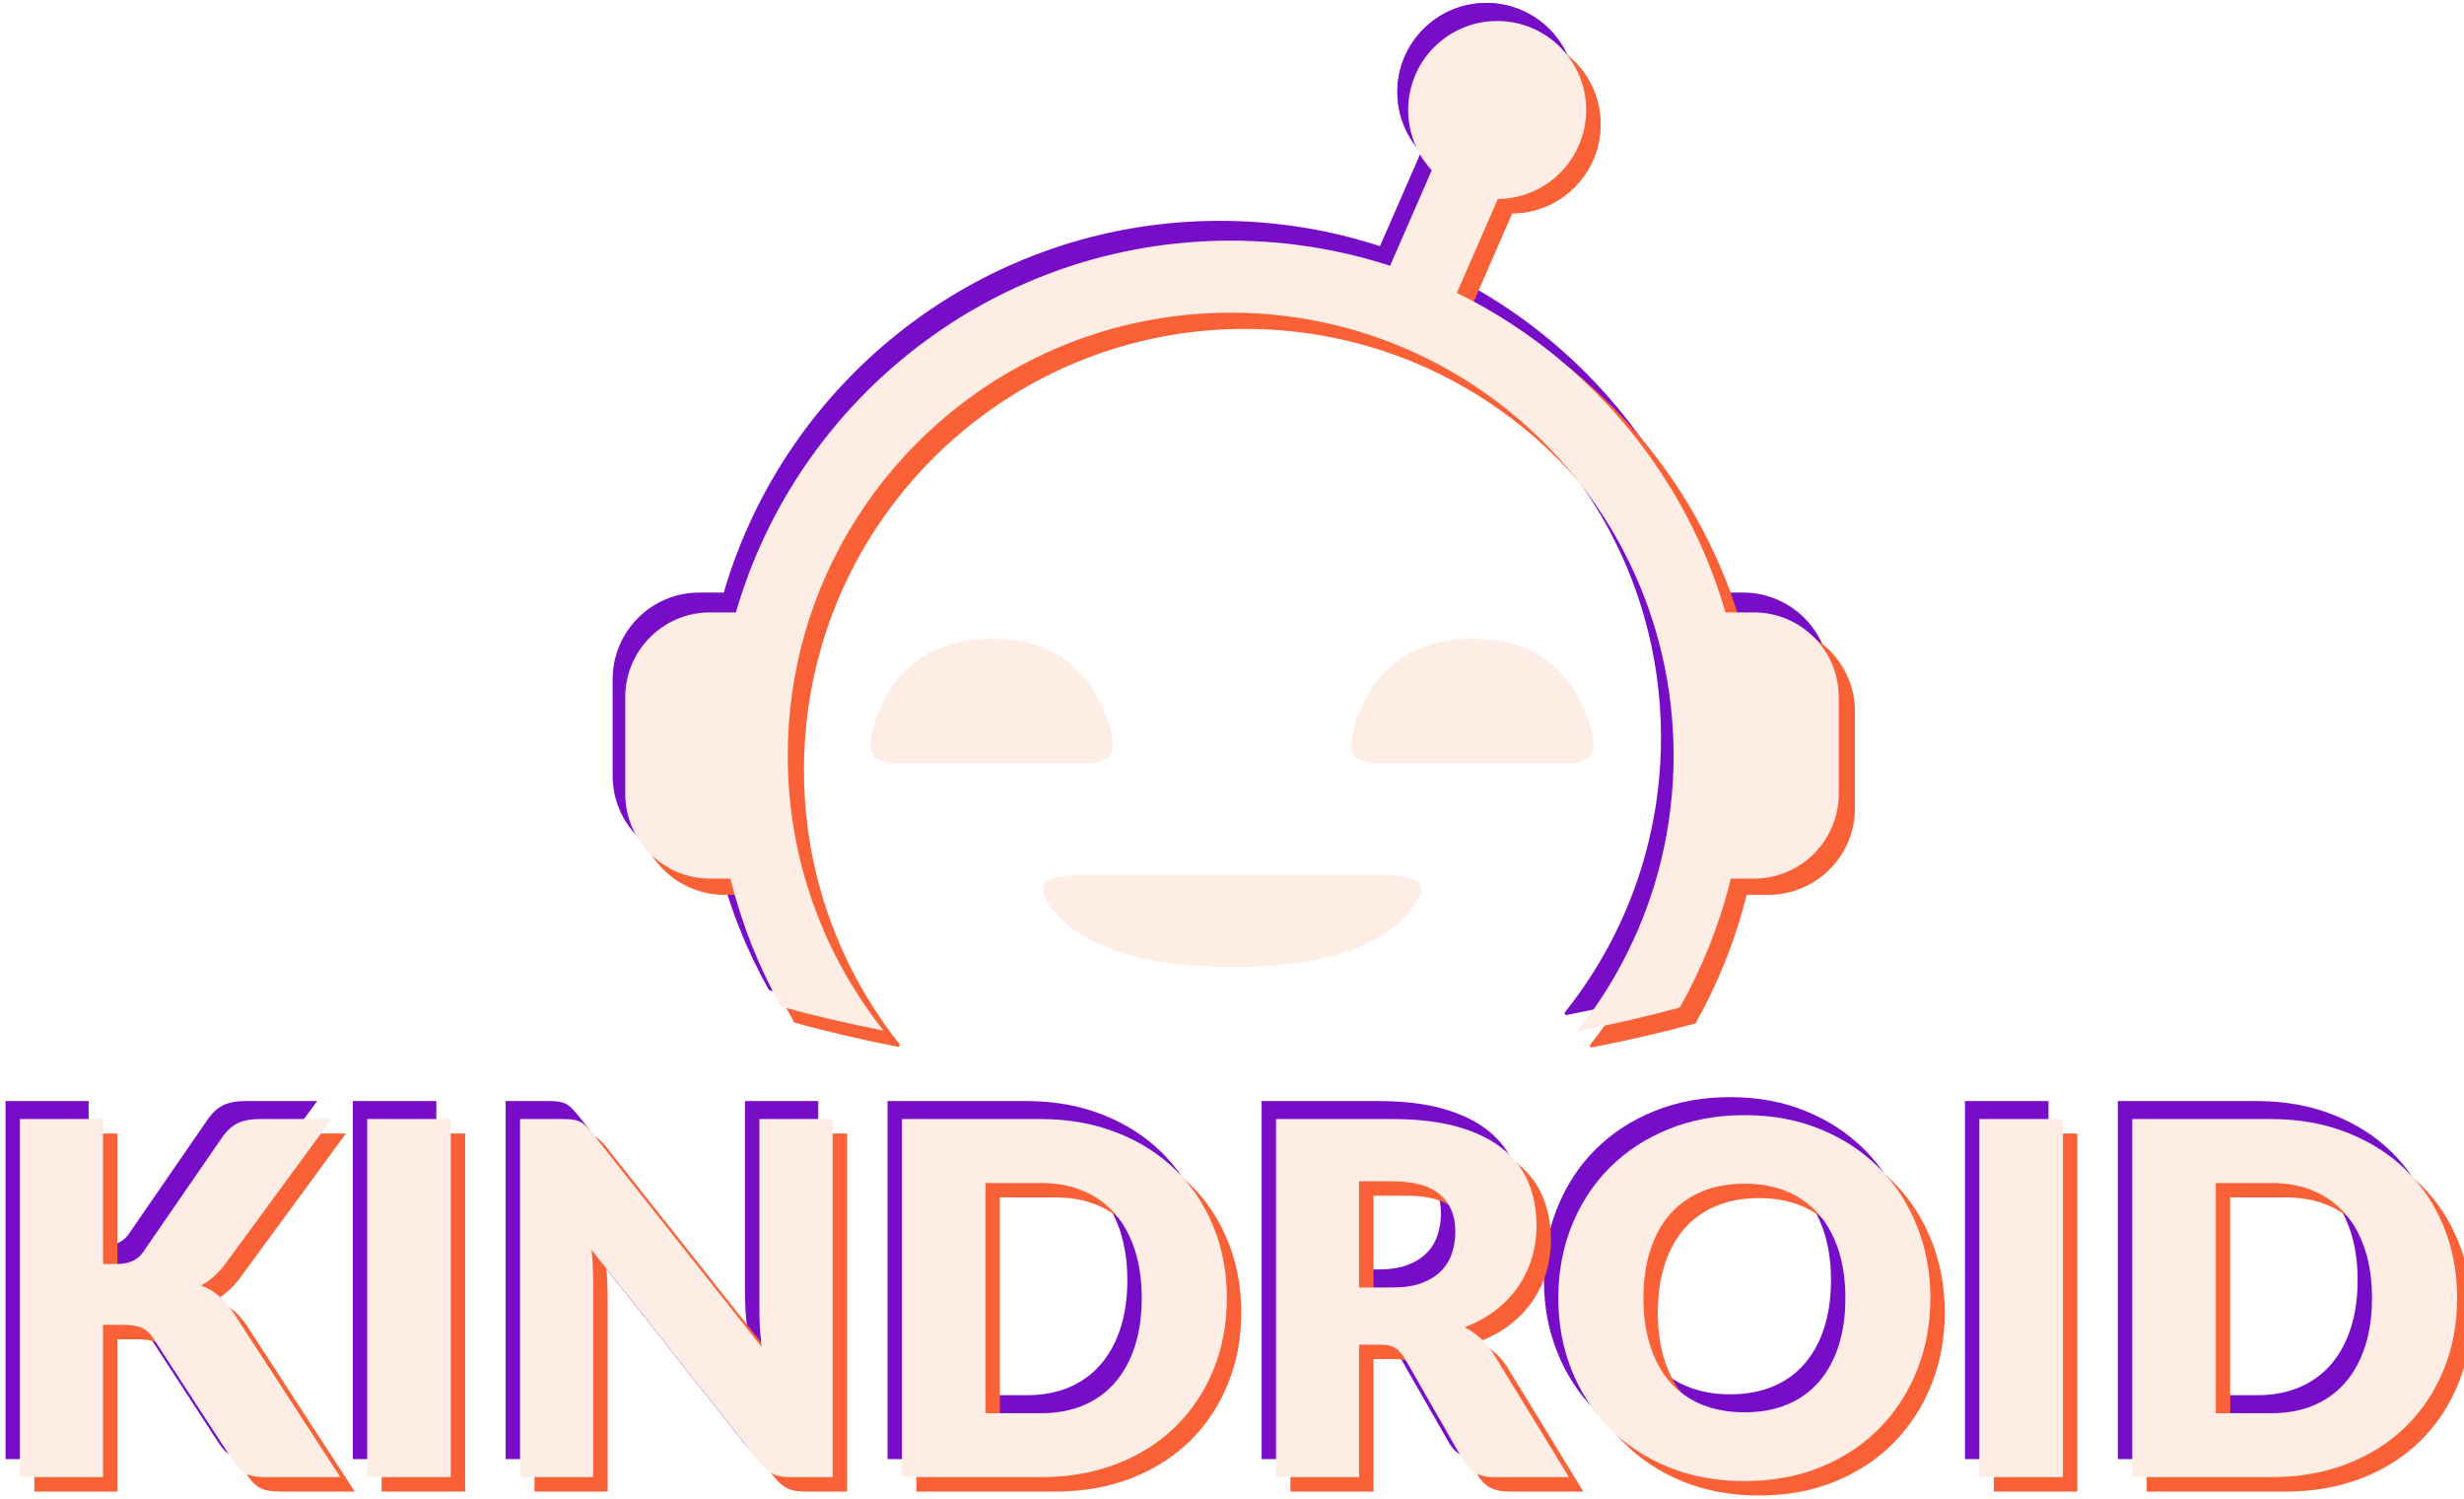
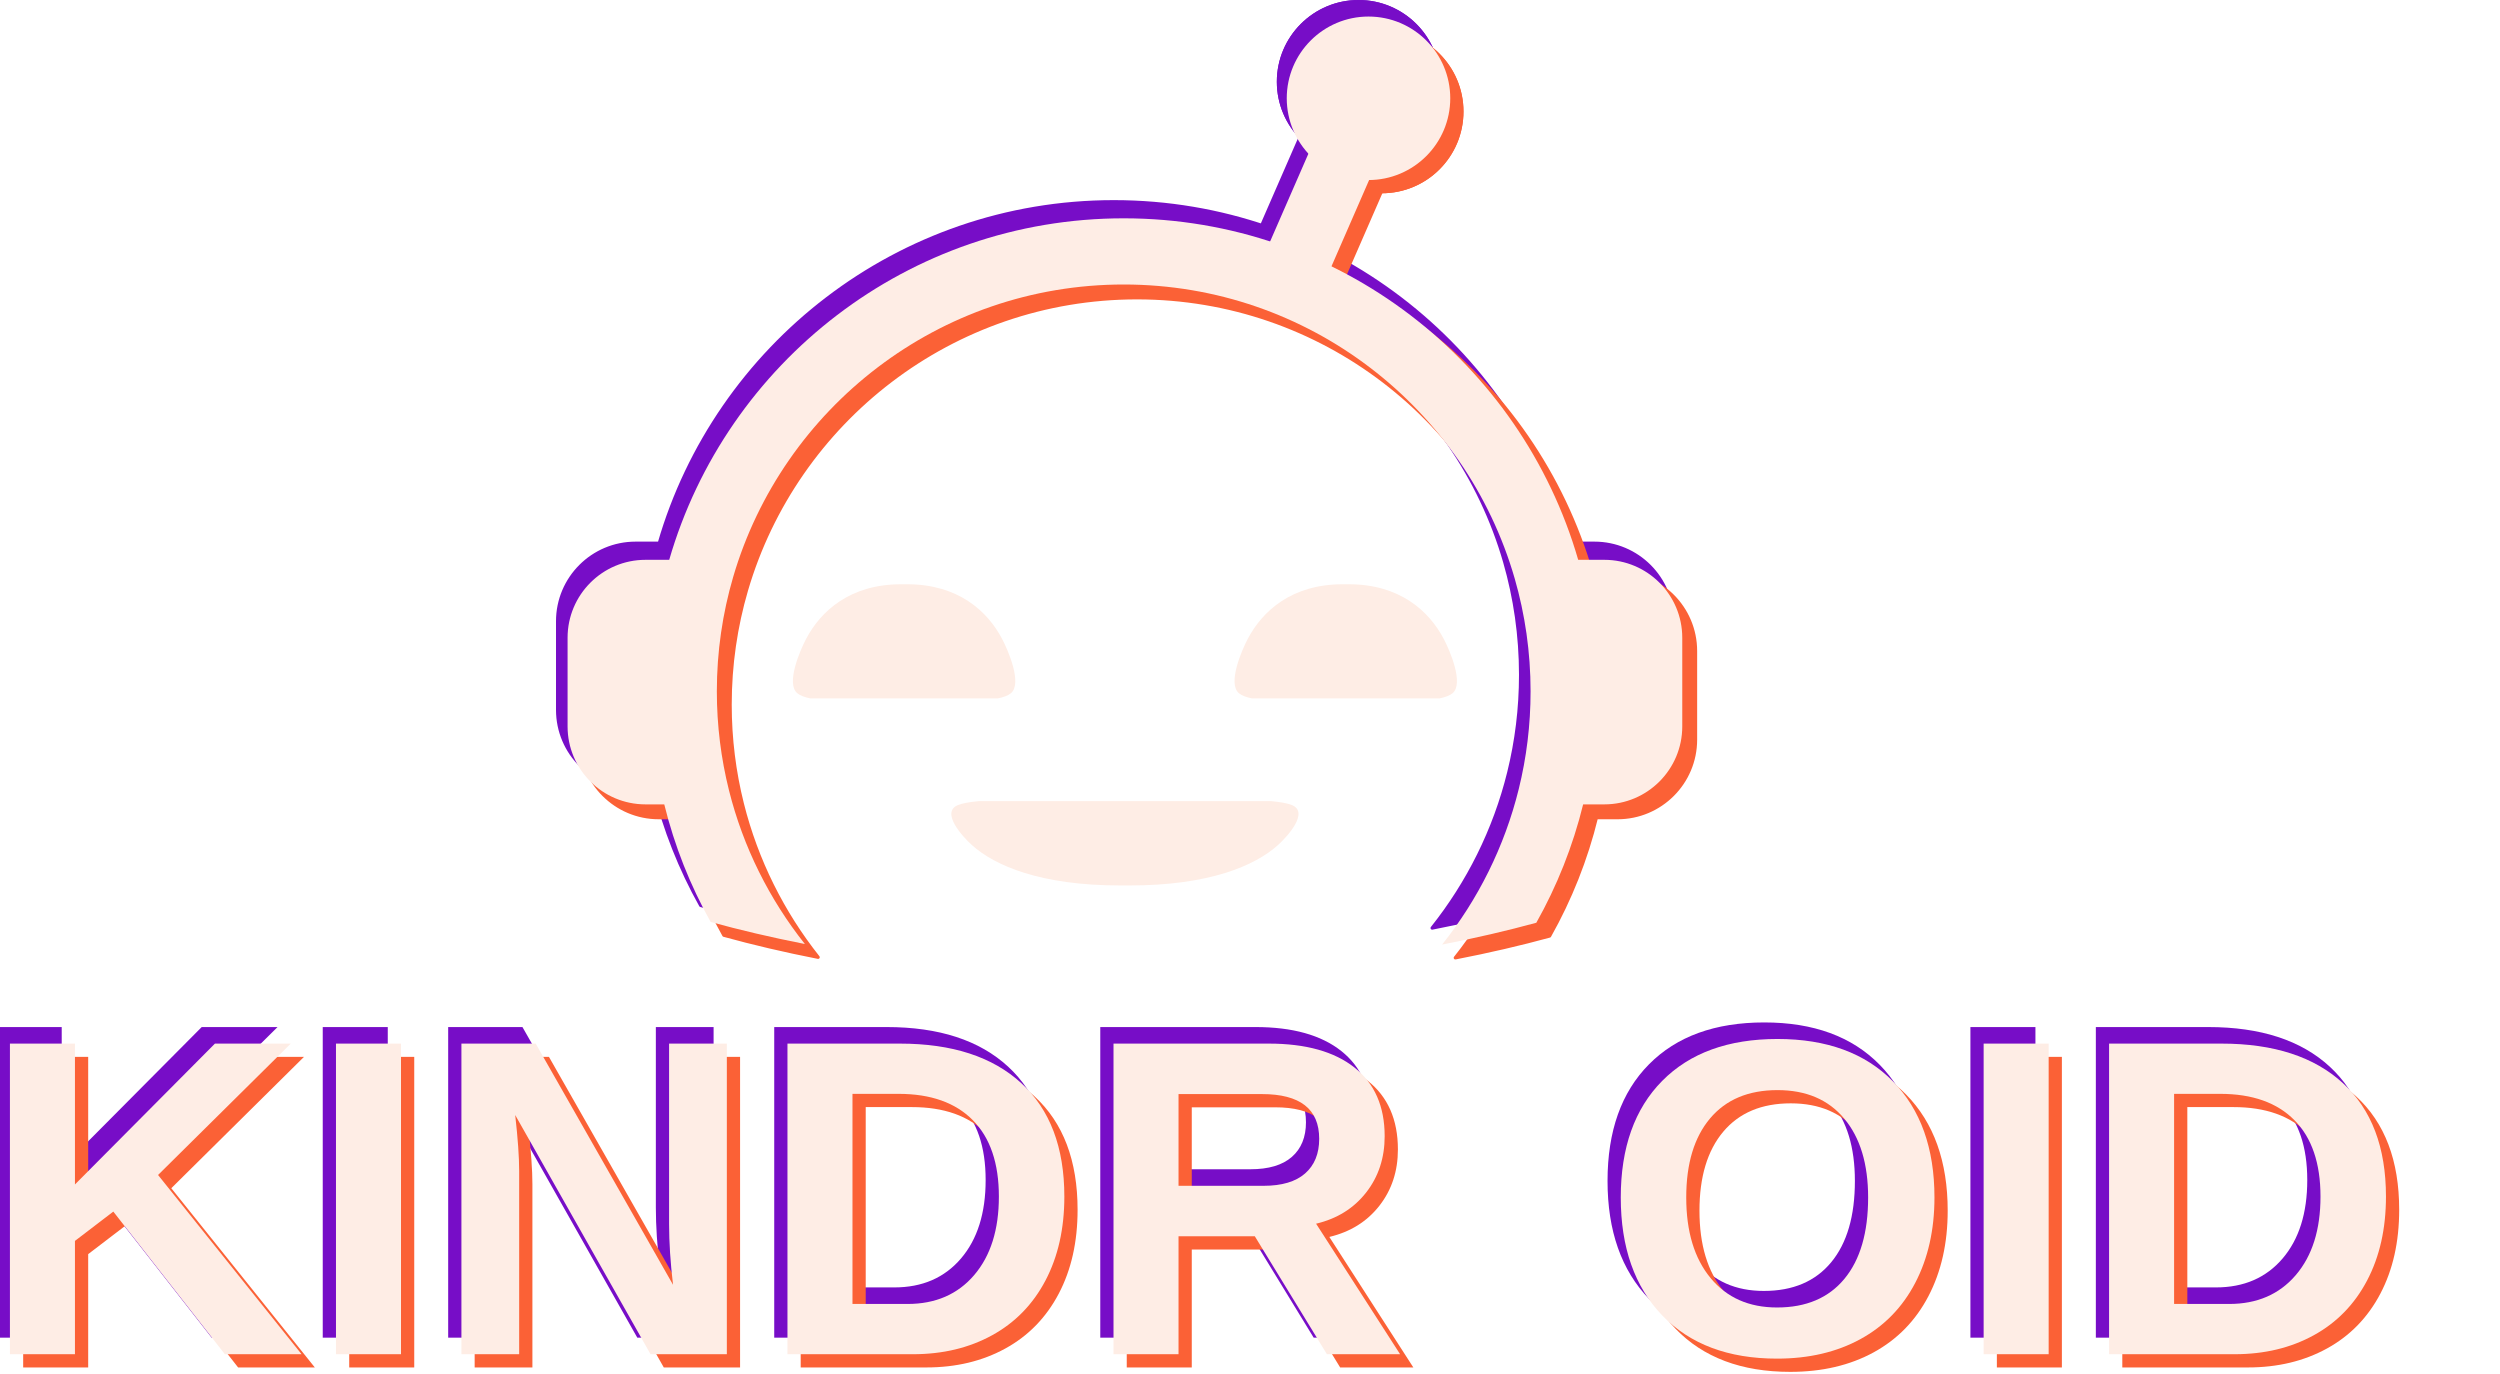
- <svg xmlns="http://www.w3.org/2000/svg" width="100%" height="100%" viewBox="0 0 342 208" version="1.1" xml:space="preserve" style="fill-rule:evenodd;clip-rule:evenodd;stroke-linejoin:round;stroke-miterlimit:2;">
+ <svg xmlns="http://www.w3.org/2000/svg" width="100%" height="100%" viewBox="0 0 1574 865" version="1.1" xml:space="preserve" style="fill-rule:evenodd;clip-rule:evenodd;stroke-linejoin:round;stroke-miterlimit:2;">
  <g>
    <g id="logo-face">
-       <path d="M106.902,137.225c-3.087,-5.514 -5.464,-11.477 -7.008,-17.766l-2.836,-0c-6.498,-0 -11.774,-5.276 -11.774,-11.775l-0,-13.405c-0,-6.499 5.276,-11.775 11.774,-11.775l3.584,0c8.62,-29.792 36.12,-51.602 68.674,-51.602c32.555,0 60.055,21.81 68.675,51.602l3.951,0c6.498,0 11.774,5.276 11.774,11.775l0,13.405c0,6.499 -5.276,11.775 -11.774,11.775l-3.203,-0c-1.555,6.334 -3.956,12.338 -7.075,17.885c-4.39,1.199 -9.16,2.311 -14.237,3.298c5.427,-6.813 9.439,-14.802 11.587,-23.522c1.164,-4.722 1.782,-9.659 1.782,-14.739c-0,-5.912 -0.837,-11.631 -2.398,-17.045c-7.397,-25.65 -31.063,-44.434 -59.082,-44.434c-27.929,0 -51.533,18.664 -59.01,44.189c-1.607,5.486 -2.469,11.288 -2.469,17.29c0,5.161 0.637,10.173 1.837,14.964c2.153,8.596 6.118,16.477 11.464,23.212c-5.082,-0.998 -9.852,-2.122 -14.236,-3.332Z" style="fill:#770dc7;stroke:#770dc7;stroke-width:0.5px;" />
+       <path d="M441.177,570.049c-12.862,-22.974 -22.769,-47.821 -29.203,-74.027l-11.814,-0c-27.077,-0 -49.06,-21.983 -49.06,-49.06l-0,-55.856c-0,-27.077 21.983,-49.06 49.06,-49.06l14.933,0c35.916,-124.135 150.501,-215.008 286.143,-215.008c135.642,-0 250.227,90.873 286.143,215.008l16.462,0c27.077,0 49.06,21.983 49.06,49.06l0,55.856c0,27.077 -21.983,49.06 -49.06,49.06l-13.344,-0c-6.48,26.395 -16.483,51.412 -29.481,74.523c-18.291,4.997 -38.165,9.63 -59.318,13.742c22.613,-28.387 39.327,-61.677 48.279,-98.008c4.849,-19.677 7.422,-40.247 7.422,-61.412c-0,-24.637 -3.486,-48.466 -9.99,-71.02c-30.822,-106.878 -129.43,-185.143 -246.173,-185.143c-116.371,0 -214.722,77.766 -245.876,184.12c-6.695,22.857 -10.287,47.034 -10.287,72.043c-0,21.502 2.655,42.388 7.654,62.349c8.97,35.815 25.489,68.652 47.765,96.717c-21.174,-4.16 -41.048,-8.841 -59.315,-13.884Z" style="fill:#770dc7;stroke:#770dc7;stroke-width:2.08px;" />
      <g id="antenna">
-         <path d="M194.426,40.059l13.643,-31.278" style="fill:none;stroke:#770dc7;stroke-width:10px;stroke-linecap:round;stroke-miterlimit:1.5;" />
-         <circle cx="206.306" cy="12.766" r="12.353" style="fill:#770dc7;" />
-         <path d="M206.306,0.413c6.818,0 12.353,5.535 12.353,12.353c-0,6.817 -5.535,12.352 -12.353,12.352c-6.817,0 -12.352,-5.535 -12.352,-12.352c-0,-6.818 5.535,-12.353 12.352,-12.353Zm0,10c-1.298,0 -2.352,1.054 -2.352,2.353c-0,1.298 1.054,2.352 2.352,2.352c1.299,0 2.353,-1.054 2.353,-2.352c-0,-1.299 -1.054,-2.353 -2.353,-2.353Z" style="fill:#770dc7;" />
+         <path d="M805.857,165.189l56.848,-130.322" style="fill:none;stroke:#770dc7;stroke-width:41.67px;stroke-linecap:round;stroke-miterlimit:1.5;" />
+         <circle cx="855.36" cy="51.469" r="51.469" style="fill:#770dc7;" />
+         <path d="M855.36,0c28.407,0 51.469,23.062 51.469,51.469c-0,28.406 -23.062,51.469 -51.469,51.469c-28.406,-0 -51.469,-23.063 -51.469,-51.469c0,-28.407 23.063,-51.469 51.469,-51.469Zm0,41.667c-5.41,-0 -9.802,4.392 -9.802,9.802c0,5.41 4.392,9.802 9.802,9.802c5.41,-0 9.802,-4.392 9.802,-9.802c0,-5.41 -4.392,-9.802 -9.802,-9.802Z" style="fill:#770dc7;" />
      </g>
    </g>
    <g id="logo-face1">
-       <path d="M110.402,141.725c-3.087,-5.514 -5.464,-11.477 -7.008,-17.766l-2.836,-0c-6.498,-0 -11.774,-5.276 -11.774,-11.775l-0,-13.405c-0,-6.499 5.276,-11.775 11.774,-11.775l3.584,0c8.62,-29.792 36.12,-51.602 68.674,-51.602c32.555,0 60.055,21.81 68.675,51.602l3.951,0c6.498,0 11.774,5.276 11.774,11.775l0,13.405c0,6.499 -5.276,11.775 -11.774,11.775l-3.203,-0c-1.555,6.334 -3.956,12.338 -7.075,17.885c-4.39,1.199 -9.16,2.311 -14.237,3.298c5.427,-6.813 9.439,-14.802 11.587,-23.522c1.164,-4.722 1.782,-9.659 1.782,-14.739c-0,-5.912 -0.837,-11.631 -2.398,-17.045c-7.397,-25.65 -31.063,-44.434 -59.082,-44.434c-27.929,0 -51.533,18.664 -59.01,44.189c-1.607,5.486 -2.469,11.288 -2.469,17.29c0,5.161 0.637,10.173 1.837,14.964c2.153,8.596 6.118,16.477 11.464,23.212c-5.082,-0.998 -9.852,-2.122 -14.236,-3.332Z" style="fill:#fb6136;stroke:#fb6136;stroke-width:0.5px;" />
+       <path d="M455.76,588.799c-12.862,-22.974 -22.768,-47.821 -29.202,-74.027l-11.815,-0c-27.077,-0 -49.06,-21.983 -49.06,-49.06l0,-55.856c0,-27.077 21.983,-49.06 49.06,-49.06l14.933,0c35.916,-124.135 150.501,-215.008 286.143,-215.008c135.642,-0 250.227,90.873 286.143,215.008l16.463,0c27.076,0 49.06,21.983 49.06,49.06l-0,55.856c-0,27.077 -21.984,49.06 -49.06,49.06l-13.344,-0c-6.481,26.395 -16.484,51.412 -29.482,74.523c-18.29,4.997 -38.164,9.63 -59.317,13.742c22.612,-28.387 39.326,-61.677 48.279,-98.008c4.849,-19.677 7.421,-40.247 7.421,-61.412c0,-24.637 -3.485,-48.466 -9.99,-71.02c-30.821,-106.878 -129.429,-185.143 -246.173,-185.143c-116.371,0 -214.722,77.766 -245.876,184.12c-6.695,22.857 -10.287,47.034 -10.287,72.043c0,21.502 2.655,42.388 7.654,62.349c8.971,35.815 25.49,68.652 47.765,96.717c-21.173,-4.16 -41.048,-8.841 -59.315,-13.884Z" style="fill:#fb6136;stroke:#fb6136;stroke-width:2.08px;" />
      <g id="antenna1">
-         <path d="M197.926,44.559l13.643,-31.278" style="fill:none;stroke:#fb6136;stroke-width:10px;stroke-linecap:round;stroke-miterlimit:1.5;" />
-         <circle cx="209.806" cy="17.266" r="12.353" style="fill:#fb6136;" />
-         <path d="M209.806,4.913c6.818,0 12.353,5.535 12.353,12.353c-0,6.817 -5.535,12.352 -12.353,12.352c-6.817,0 -12.352,-5.535 -12.352,-12.352c-0,-6.818 5.535,-12.353 12.352,-12.353Zm0,10c-1.298,0 -2.352,1.054 -2.352,2.353c-0,1.298 1.054,2.352 2.352,2.352c1.299,0 2.353,-1.054 2.353,-2.352c-0,-1.299 -1.054,-2.353 -2.353,-2.353Z" style="fill:#fb6136;" />
+         <path d="M820.441,183.939l56.847,-130.322" style="fill:none;stroke:#fb6136;stroke-width:41.67px;stroke-linecap:round;stroke-miterlimit:1.5;" />
+         <circle cx="869.944" cy="70.219" r="51.469" style="fill:#fb6136;" />
+         <path d="M869.944,18.75c28.406,0 51.468,23.062 51.468,51.469c0,28.406 -23.062,51.469 -51.468,51.469c-28.407,-0 -51.469,-23.063 -51.469,-51.469c-0,-28.407 23.062,-51.469 51.469,-51.469Zm-0,41.667c-5.41,-0 -9.803,4.392 -9.803,9.802c0,5.41 4.393,9.802 9.803,9.802c5.409,-0 9.802,-4.392 9.802,-9.802c-0,-5.41 -4.393,-9.802 -9.802,-9.802Z" style="fill:#fb6136;" />
      </g>
    </g>
    <g id="logo-face2">
-       <path d="M108.402,139.725c-3.087,-5.514 -5.464,-11.477 -7.008,-17.766l-2.836,-0c-6.498,-0 -11.774,-5.276 -11.774,-11.775l-0,-13.405c-0,-6.499 5.276,-11.775 11.774,-11.775l3.584,0c8.62,-29.792 36.12,-51.602 68.674,-51.602c32.555,0 60.055,21.81 68.675,51.602l3.951,0c6.498,0 11.774,5.276 11.774,11.775l0,13.405c0,6.499 -5.276,11.775 -11.774,11.775l-3.203,-0c-1.555,6.334 -3.956,12.338 -7.075,17.885c-4.39,1.199 -9.16,2.311 -14.237,3.298c5.427,-6.813 9.439,-14.802 11.587,-23.522c1.164,-4.722 1.782,-9.659 1.782,-14.739c-0,-5.912 -0.837,-11.631 -2.398,-17.045c-7.397,-25.65 -31.063,-44.434 -59.082,-44.434c-27.929,0 -51.533,18.664 -59.01,44.189c-1.607,5.486 -2.469,11.288 -2.469,17.29c0,5.161 0.637,10.173 1.837,14.964c2.153,8.596 6.118,16.477 11.464,23.212c-5.082,-0.998 -9.852,-2.122 -14.236,-3.332Z" style="fill:#feede5;" />
+       <path d="M447.427,580.465c-12.862,-22.973 -22.769,-47.821 -29.203,-74.027l-11.814,0c-27.077,0 -49.06,-21.983 -49.06,-49.06l-0,-55.855c-0,-27.077 21.983,-49.06 49.06,-49.06l14.933,-0c35.916,-124.135 150.501,-215.009 286.143,-215.009c135.642,0 250.227,90.874 286.143,215.009l16.462,-0c27.077,-0 49.06,21.983 49.06,49.06l0,55.855c0,27.077 -21.983,49.06 -49.06,49.06l-13.344,0c-6.48,26.395 -16.483,51.412 -29.481,74.524c-18.291,4.997 -38.165,9.63 -59.318,13.742c22.613,-28.387 39.327,-61.678 48.279,-98.009c4.849,-19.677 7.422,-40.246 7.422,-61.411c-0,-24.637 -3.486,-48.466 -9.99,-71.021c-30.822,-106.878 -129.43,-185.142 -246.173,-185.142c-116.371,-0 -214.722,77.766 -245.876,184.12c-6.695,22.857 -10.287,47.034 -10.287,72.043c-0,21.501 2.655,42.387 7.654,62.348c8.97,35.816 25.489,68.653 47.765,96.718c-21.174,-4.16 -41.048,-8.841 -59.315,-13.885Z" style="fill:#feede5;" />
      <g id="face">
-         <path id="mouth" d="M148.879,121.471c-1.338,0.128 -2.406,0.314 -3.079,0.58c-2.725,1.077 0.658,4.779 2.08,6.058c3.473,3.124 10.39,6.102 22.401,6.102c0.241,-0 0.48,-0.001 0.719,-0.004c0.239,0.003 0.478,0.004 0.719,0.004c12.011,-0 18.928,-2.978 22.401,-6.102c1.422,-1.279 4.805,-4.981 2.08,-6.058c-0.673,-0.266 -1.741,-0.452 -3.079,-0.58l-44.242,0Z" style="fill:#feede5;" />
-         <path id="r_eye" d="M190.196,105.944c-0.857,-0.173 -1.541,-0.425 -1.972,-0.785c-1.746,-1.458 0.421,-6.47 1.332,-8.201c2.225,-4.229 6.656,-8.261 14.35,-8.261c0.154,0 0.308,0.002 0.461,0.005c0.153,-0.003 0.306,-0.005 0.46,-0.005c7.695,0 12.125,4.032 14.35,8.261c0.911,1.731 3.078,6.743 1.332,8.201c-0.43,0.36 -1.115,0.612 -1.971,0.785l-28.342,-0Z" style="fill:#feede5;" />
-         <path id="l_eye" d="M123.462,105.944c-0.856,-0.173 -1.541,-0.425 -1.971,-0.785c-1.746,-1.458 0.421,-6.47 1.332,-8.201c2.225,-4.229 6.655,-8.261 14.35,-8.261c0.154,0 0.307,0.002 0.46,0.005c0.153,-0.003 0.307,-0.005 0.461,-0.005c7.694,0 12.125,4.032 14.35,8.261c0.911,1.731 3.078,6.743 1.332,8.201c-0.431,0.36 -1.115,0.612 -1.972,0.785l-28.342,-0Z" style="fill:#feede5;" />
+         <path id="mouth" d="M616.078,504.407c-5.572,0.532 -10.024,1.308 -12.826,2.415c-11.355,4.489 2.74,19.916 8.664,25.244c14.472,13.014 43.291,25.423 93.341,25.423c1.002,0 2,-0.004 2.994,-0.014c0.994,0.01 1.992,0.014 2.993,0.014c50.05,0 78.869,-12.409 93.341,-25.423c5.924,-5.328 20.019,-20.755 8.664,-25.244c-2.802,-1.107 -7.254,-1.883 -12.826,-2.415l-184.345,0Z" style="fill:#feede5;" />
+         <path id="r_eye" d="M788.233,439.711c-3.569,-0.72 -6.421,-1.77 -8.216,-3.27c-7.274,-6.076 1.755,-26.961 5.55,-34.173c9.271,-17.619 27.732,-34.418 59.794,-34.418c0.641,-0 1.281,0.006 1.917,0.019c0.637,-0.013 1.277,-0.019 1.918,-0.019c32.062,-0 50.523,16.799 59.794,34.418c3.795,7.212 12.824,28.097 5.55,34.173c-1.795,1.5 -4.647,2.55 -8.217,3.27l-118.09,-0Z" style="fill:#feede5;" />
+         <path id="l_eye" d="M510.178,439.711c-3.57,-0.72 -6.422,-1.77 -8.217,-3.27c-7.274,-6.076 1.755,-26.961 5.55,-34.173c9.271,-17.619 27.732,-34.418 59.794,-34.418c0.642,-0 1.281,0.006 1.918,0.019c0.636,-0.013 1.276,-0.019 1.917,-0.019c32.062,-0 50.523,16.799 59.794,34.418c3.795,7.212 12.824,28.097 5.55,34.173c-1.795,1.5 -4.647,2.55 -8.216,3.27l-118.09,-0Z" style="fill:#feede5;" />
      </g>
      <g id="antenna2">
-         <path d="M195.926,42.559l13.643,-31.278" style="fill:none;stroke:#feede5;stroke-width:10px;stroke-linecap:round;stroke-miterlimit:1.5;" />
-         <path d="M207.806,2.913c6.818,0 12.353,5.535 12.353,12.353c-0,6.817 -5.535,12.352 -12.353,12.352c-6.817,0 -12.352,-5.535 -12.352,-12.352c-0,-6.818 5.535,-12.353 12.352,-12.353Zm0,10c-1.298,0 -2.352,1.054 -2.352,2.353c-0,1.298 1.054,2.352 2.352,2.352c1.299,0 2.353,-1.054 2.353,-2.352c-0,-1.299 -1.054,-2.353 -2.353,-2.353Z" style="fill:#feede5;" />
+         <path d="M812.107,175.605l56.848,-130.321" style="fill:none;stroke:#feede5;stroke-width:41.67px;stroke-linecap:round;stroke-miterlimit:1.5;" />
+         <path d="M861.61,10.417c28.407,-0 51.469,23.062 51.469,51.468c-0,28.407 -23.062,51.469 -51.469,51.469c-28.406,0 -51.469,-23.062 -51.469,-51.469c0,-28.406 23.063,-51.468 51.469,-51.468Zm0,41.666c-5.41,0 -9.802,4.393 -9.802,9.802c0,5.41 4.392,9.803 9.802,9.803c5.41,-0 9.802,-4.393 9.802,-9.803c0,-5.409 -4.392,-9.802 -9.802,-9.802Z" style="fill:#feede5;" />
      </g>
    </g>
-     <g transform="matrix(68.2213,0,0,68.2213,339.383,202.541)" />
-     <text x="-4.043px" y="202.541px" style="font-family:'Lato-Black', 'Lato', sans-serif;font-weight:900;font-size:68.221px;fill:#770dc7;">KINDR<tspan x="212.355px " y="202.541px ">O</tspan>ID</text>
-     <g transform="matrix(68.2213,0,0,68.2213,343.383,207.041)" />
-     <text x="-0.043px" y="207.041px" style="font-family:'Lato-Black', 'Lato', sans-serif;font-weight:900;font-size:68.221px;fill:#fb6136;">KINDR<tspan x="216.355px " y="207.041px ">O</tspan>ID</text>
-     <g transform="matrix(68.2213,0,0,68.2213,341.383,205.041)" />
-     <text x="-2.043px" y="205.041px" style="font-family:'Lato-Black', 'Lato', sans-serif;font-weight:900;font-size:68.221px;fill:#feede5;">KINDR<tspan x="214.355px " y="205.041px ">O</tspan>ID</text>
+     <g transform="matrix(284.256,0,0,284.256,1568.96,842.198)" />
+     <text x="-21.097px" y="842.198px" style="font-family:'Arial-Black', 'Arial', sans-serif;font-weight:900;font-size:284.256px;fill:#770dc7;">KINDR<tspan x="1000.45px 1237.23px " y="842.198px 842.198px ">OI</tspan>D</text>
+     <g transform="matrix(284.256,0,0,284.256,1585.62,860.948)" />
+     <text x="-4.43px" y="860.948px" style="font-family:'Arial-Black', 'Arial', sans-serif;font-weight:900;font-size:284.256px;fill:#fb6136;">KINDR<tspan x="1017.11px 1253.9px " y="860.948px 860.948px ">OI</tspan>D</text>
+     <g transform="matrix(284.256,0,0,284.256,1577.29,852.615)" />
+     <text x="-12.764px" y="852.615px" style="font-family:'Arial-Black', 'Arial', sans-serif;font-weight:900;font-size:284.256px;fill:#feede5;">KINDR<tspan x="1008.78px 1245.57px " y="852.615px 852.615px ">OI</tspan>D</text>
  </g>
</svg>
